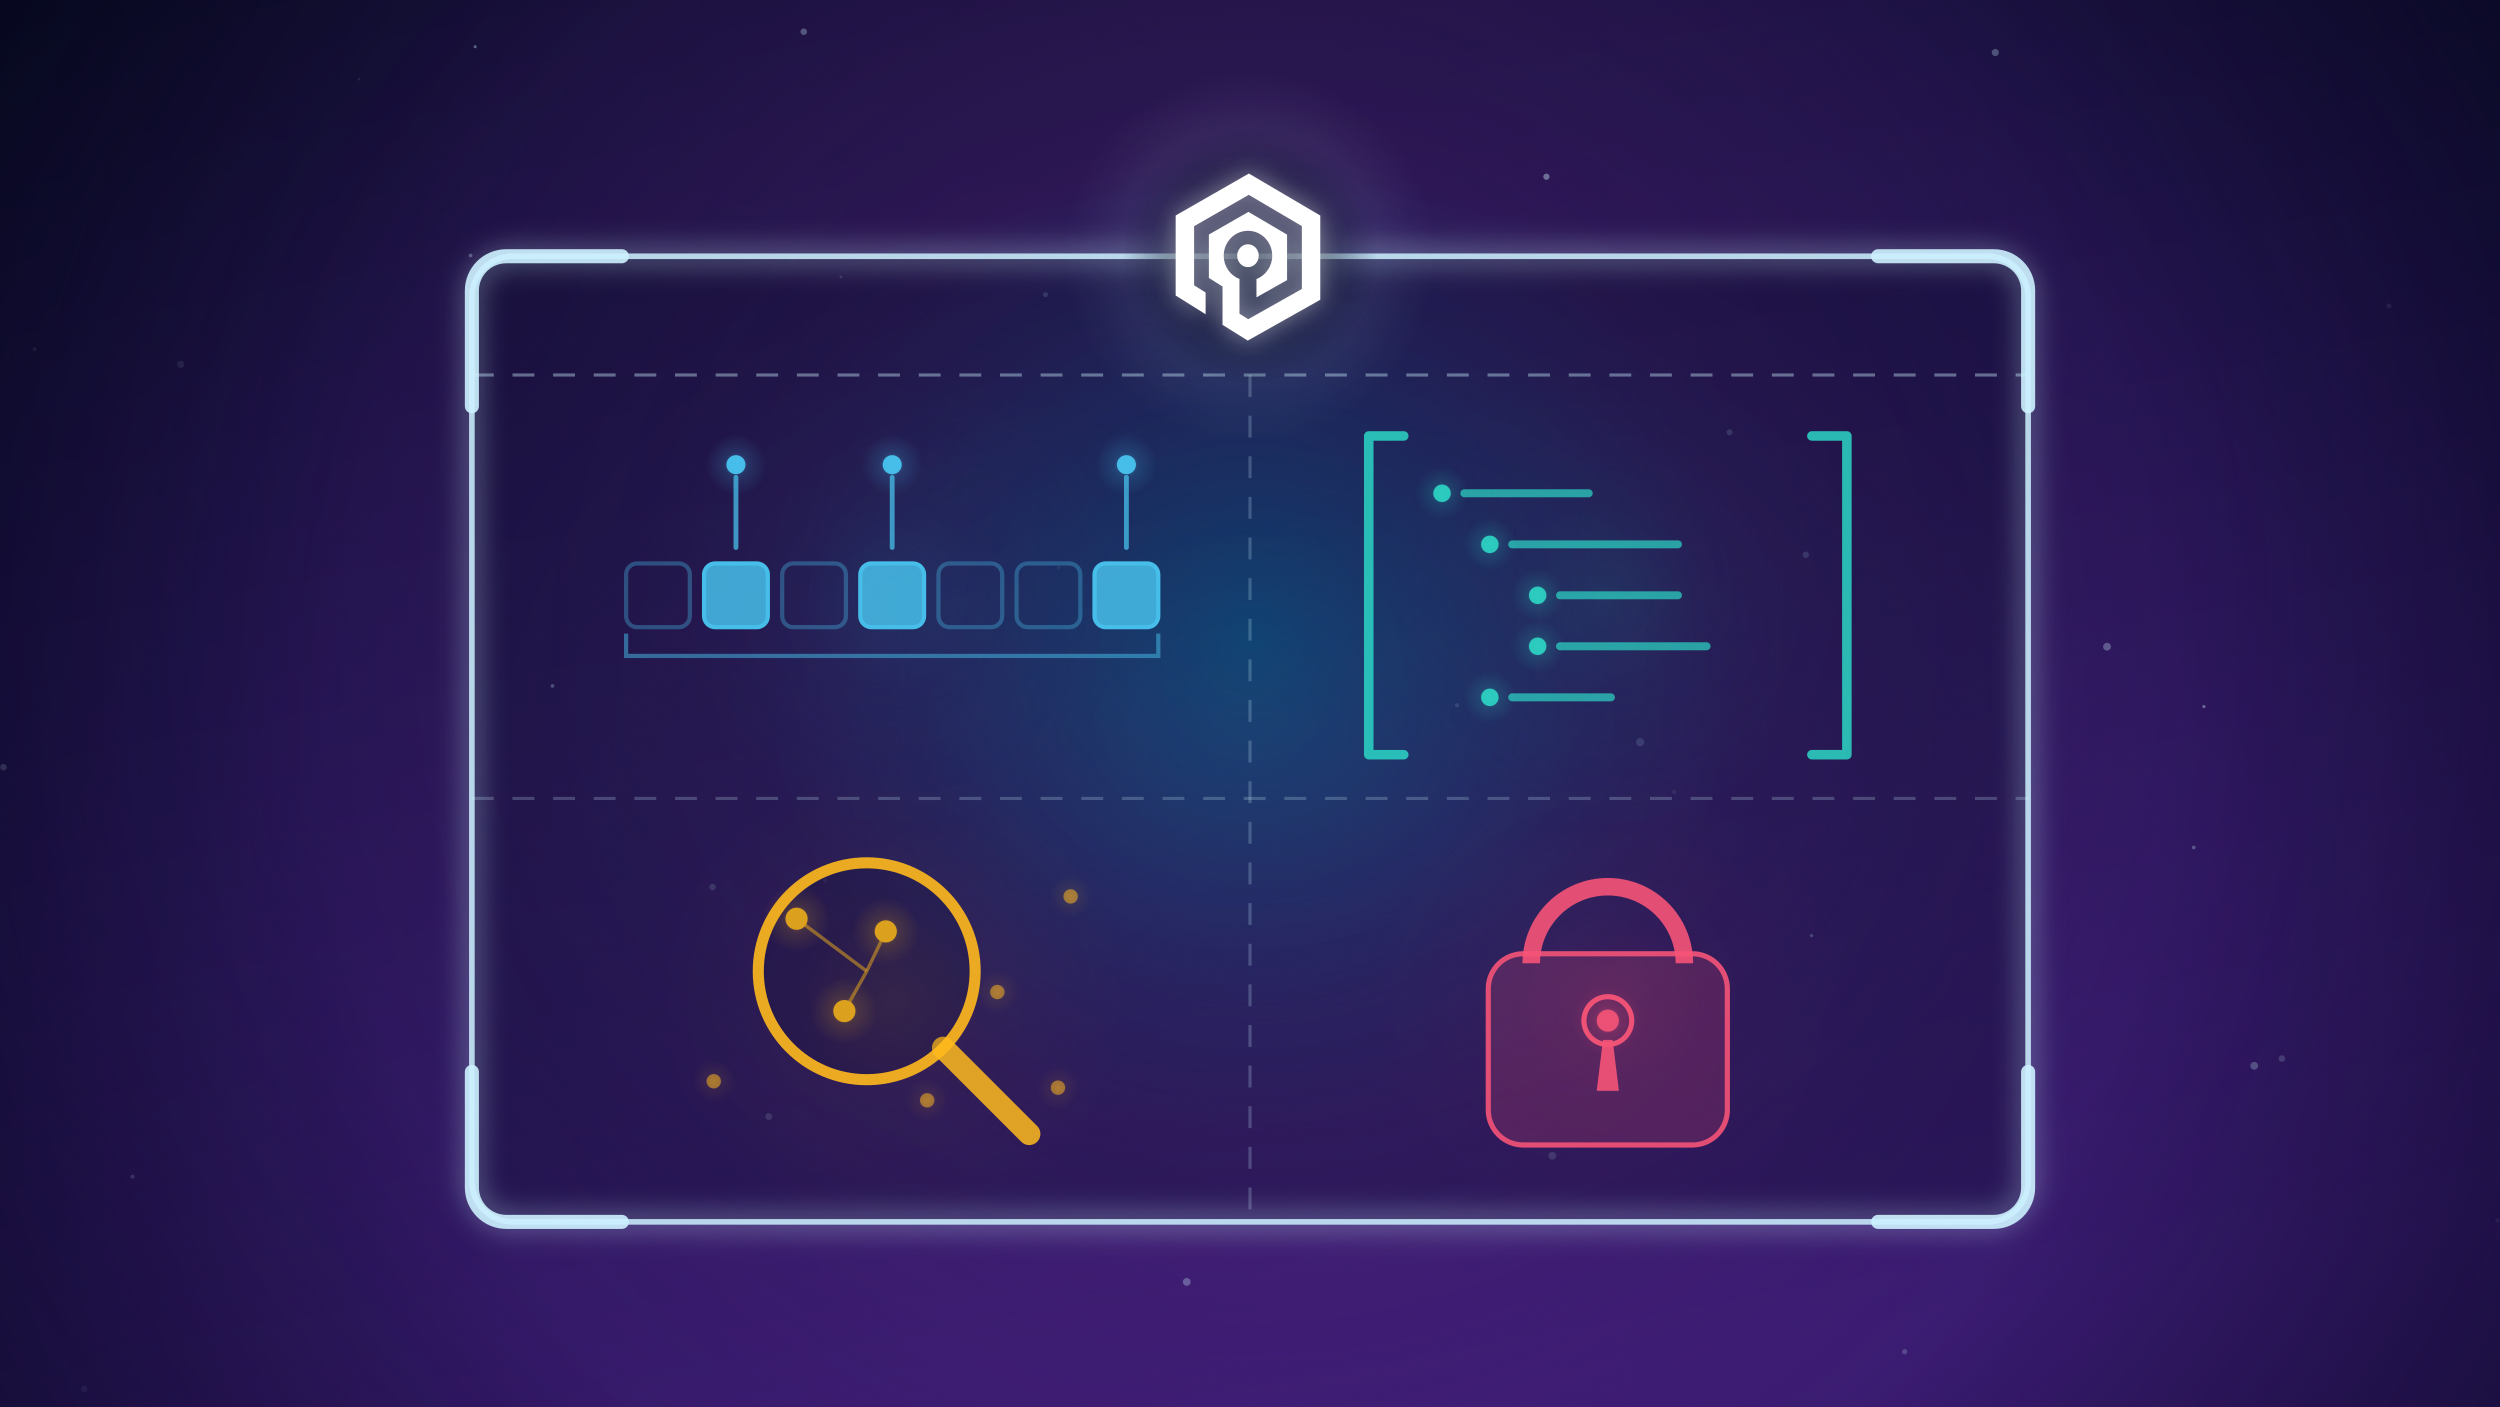
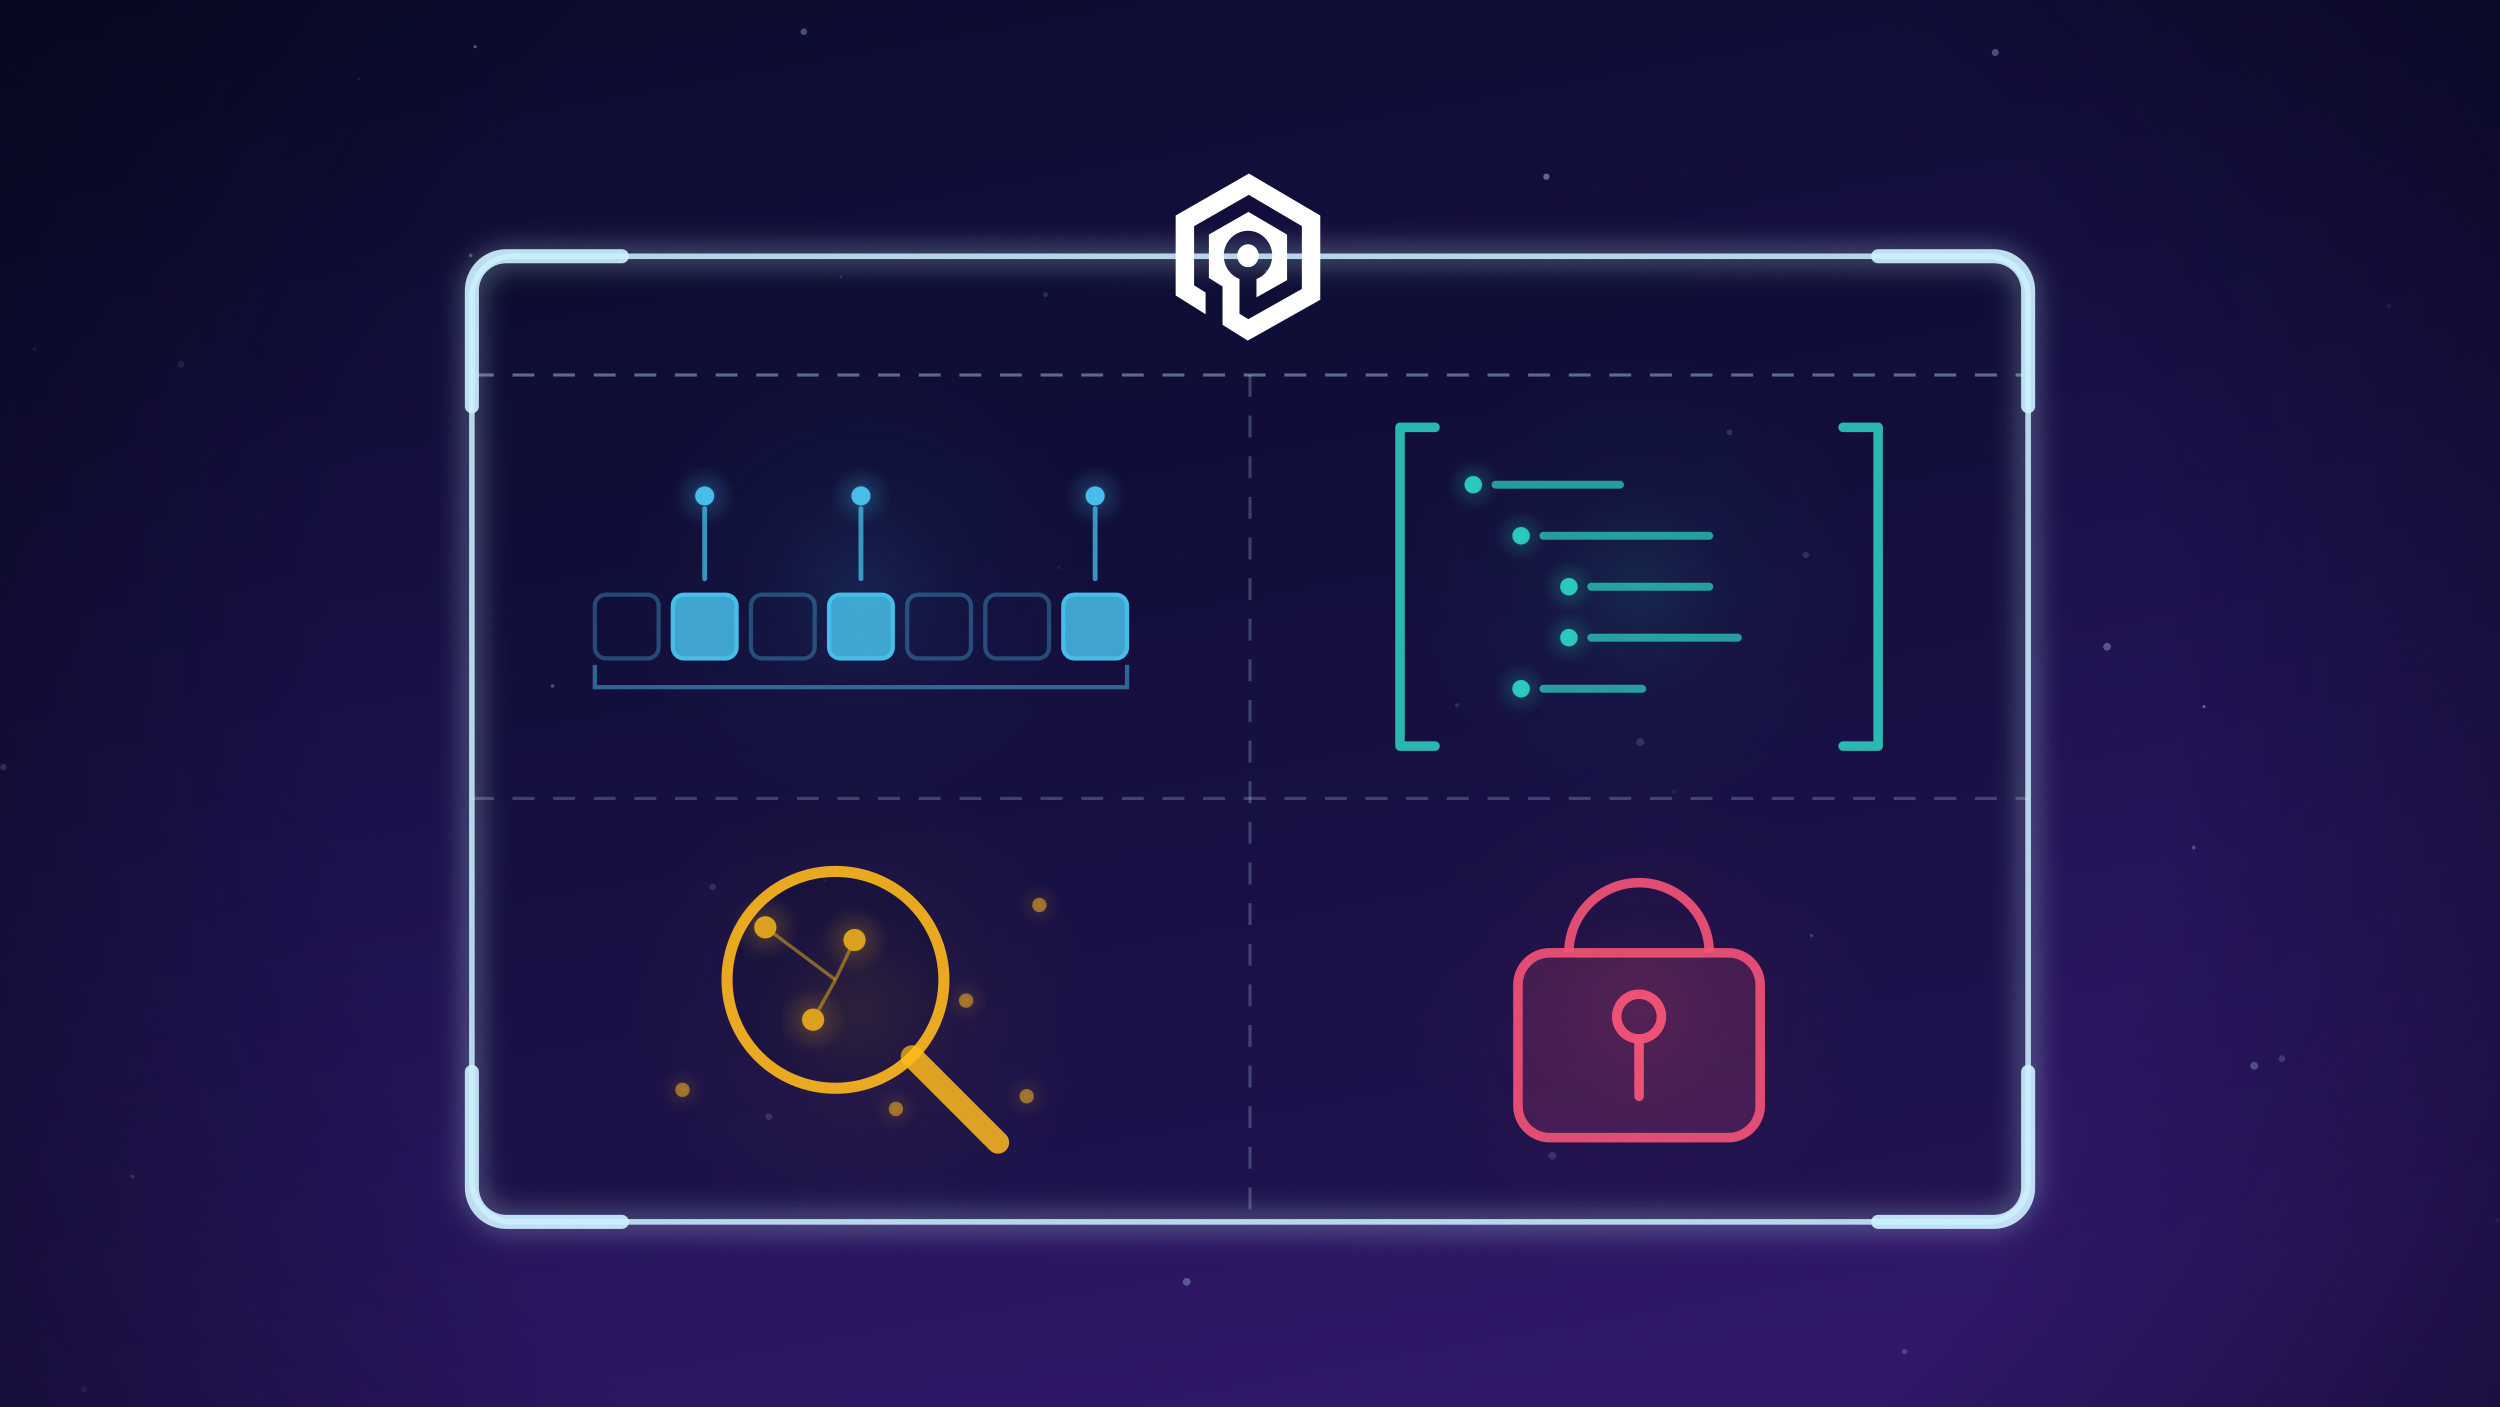
<svg xmlns="http://www.w3.org/2000/svg" width="1920" height="1080" viewBox="160 90 1600 900">
  <defs>
    <linearGradient id="sky" x1="0" y1="0" x2="0.32" y2="1">
      <stop offset="0" stop-color="#060A24" />
      <stop offset="0.48" stop-color="#171043" />
      <stop offset="1" stop-color="#301868" />
    </linearGradient>
    <radialGradient id="focus" gradientUnits="userSpaceOnUse" cx="960" cy="500" r="900">
      <stop offset="0" stop-color="#00A3E0" stop-opacity="0.42" />
      <stop offset="0.35" stop-color="#963CBD" stop-opacity="0.20" />
      <stop offset="1" stop-color="#963CBD" stop-opacity="0" />
    </radialGradient>
    <radialGradient id="vignette" gradientUnits="userSpaceOnUse" cx="960" cy="540" r="1180">
      <stop offset="0.5" stop-color="#03040F" stop-opacity="0" />
      <stop offset="1" stop-color="#03040F" stop-opacity="0.8" />
    </radialGradient>
    <radialGradient id="scrim">
      <stop offset="0" stop-color="#060A24" stop-opacity="0.72" />
      <stop offset="0.6" stop-color="#060A24" stop-opacity="0.45" />
      <stop offset="1" stop-color="#060A24" stop-opacity="0" />
    </radialGradient>
    <filter id="grain" x="0" y="0" width="100%" height="100%">
      <feTurbulence type="fractalNoise" baseFrequency="0.85" numOctaves="4" stitchTiles="stitch" />
      <feColorMatrix type="saturate" values="0" />
    </filter>
    <radialGradient id="h-cyan">
      <stop offset="0" stop-color="#46BDE9" stop-opacity="0.75" />
      <stop offset="0.4" stop-color="#46BDE9" stop-opacity="0.22" />
      <stop offset="1" stop-color="#46BDE9" stop-opacity="0" />
    </radialGradient>
    <radialGradient id="h-ice">
      <stop offset="0" stop-color="#CCF1FF" stop-opacity="0.75" />
      <stop offset="0.4" stop-color="#CCF1FF" stop-opacity="0.22" />
      <stop offset="1" stop-color="#CCF1FF" stop-opacity="0" />
    </radialGradient>
    <radialGradient id="h-mint">
      <stop offset="0" stop-color="#2CD5C4" stop-opacity="0.75" />
      <stop offset="0.4" stop-color="#2CD5C4" stop-opacity="0.22" />
      <stop offset="1" stop-color="#2CD5C4" stop-opacity="0" />
    </radialGradient>
    <radialGradient id="h-coral">
      <stop offset="0" stop-color="#F65275" stop-opacity="0.75" />
      <stop offset="0.4" stop-color="#F65275" stop-opacity="0.22" />
      <stop offset="1" stop-color="#F65275" stop-opacity="0" />
    </radialGradient>
    <radialGradient id="h-violet">
      <stop offset="0" stop-color="#963CBD" stop-opacity="0.75" />
      <stop offset="0.4" stop-color="#963CBD" stop-opacity="0.22" />
      <stop offset="1" stop-color="#963CBD" stop-opacity="0" />
    </radialGradient>
    <radialGradient id="h-gold">
      <stop offset="0" stop-color="#FFB81C" stop-opacity="0.75" />
      <stop offset="0.4" stop-color="#FFB81C" stop-opacity="0.22" />
      <stop offset="1" stop-color="#FFB81C" stop-opacity="0" />
    </radialGradient>
    <filter id="blur3" x="-70%" y="-70%" width="240%" height="240%">
      <feGaussianBlur stdDeviation="3" />
    </filter>
    <filter id="blur8" x="-70%" y="-70%" width="240%" height="240%">
      <feGaussianBlur stdDeviation="8" />
    </filter>
    <filter id="blur18" x="-70%" y="-70%" width="240%" height="240%">
      <feGaussianBlur stdDeviation="18" />
    </filter>
    <filter id="blur40" x="-70%" y="-70%" width="240%" height="240%">
      <feGaussianBlur stdDeviation="40" />
    </filter>
  </defs>
  <rect width="1920" height="1080" fill="url(#sky)" />
-   <rect width="1920" height="1080" fill="url(#focus)" />
  <g>
    <circle cx="1122.4" cy="1057.6" r="1.9" fill="#CCF1FF" opacity="0.3" />
    <circle cx="109.7" cy="501.5" r="2" fill="#CCF1FF" opacity="0.3" />
    <circle cx="1916.3" cy="268.6" r="2.1" fill="#CCF1FF" opacity="0.2" />
    <circle cx="616.1" cy="657.7" r="2.1" fill="#CCF1FF" opacity="0.2" />
    <circle cx="1153.5" cy="829.7" r="2.5" fill="#CCF1FF" opacity="0.2" />
    <circle cx="389.8" cy="140.6" r="0.9" fill="#CCF1FF" opacity="0.1" />
    <circle cx="275.7" cy="323.2" r="2.3" fill="#CCF1FF" opacity="0.1" />
    <circle cx="515" cy="254.7" r="1.1" fill="#CCF1FF" opacity="0.3" />
    <circle cx="698.2" cy="267.3" r="0.9" fill="#CCF1FF" opacity="0.2" />
    <circle cx="182.1" cy="313.5" r="1.3" fill="#CCF1FF" opacity="0.1" />
    <circle cx="1602.7" cy="772.1" r="2.5" fill="#CCF1FF" opacity="0.3" />
    <circle cx="162.2" cy="581" r="2.1" fill="#CCF1FF" opacity="0.2" />
    <circle cx="970.8" cy="263.5" r="1.2" fill="#CCF1FF" opacity="0.3" />
    <circle cx="1508.5" cy="503.9" r="2.5" fill="#CCF1FF" opacity="0.3" />
    <circle cx="75.2" cy="264.9" r="0.9" fill="#CCF1FF" opacity="0.2" />
    <circle cx="1437" cy="123.6" r="2.3" fill="#CCF1FF" opacity="0.3" />
    <circle cx="655.7" cy="22.7" r="1.7" fill="#CCF1FF" opacity="0.3" />
    <circle cx="1919.2" cy="685.1" r="1.3" fill="#CCF1FF" opacity="0.2" />
    <circle cx="1092.5" cy="541.4" r="1.3" fill="#CCF1FF" opacity="0.2" />
    <circle cx="161.1" cy="21.2" r="1.5" fill="#CCF1FF" opacity="0.1" />
    <circle cx="1209.7" cy="565" r="2.6" fill="#CCF1FF" opacity="0.2" />
    <circle cx="1758.4" cy="871" r="1.4" fill="#CCF1FF" opacity="0.1" />
    <circle cx="128.7" cy="37.2" r="2.4" fill="#CCF1FF" opacity="0.3" />
    <circle cx="1231.5" cy="596.8" r="1.5" fill="#CCF1FF" opacity="0.1" />
    <circle cx="652" cy="804.6" r="2.2" fill="#CCF1FF" opacity="0.2" />
    <circle cx="1266.9" cy="366.7" r="1.9" fill="#CCF1FF" opacity="0.2" />
    <circle cx="1688.9" cy="285.8" r="1.6" fill="#CCF1FF" opacity="0.1" />
    <circle cx="348.4" cy="43" r="2.4" fill="#CCF1FF" opacity="0.2" />
    <circle cx="513.6" cy="529" r="1.2" fill="#CCF1FF" opacity="0.4" />
    <circle cx="1315.7" cy="445.1" r="2.1" fill="#CCF1FF" opacity="0.2" />
    <circle cx="1375.1" cy="1006.6" r="1.6" fill="#CCF1FF" opacity="0.1" />
    <circle cx="1788.9" cy="510.1" r="2.6" fill="#CCF1FF" opacity="0.2" />
    <circle cx="688.1" cy="653.6" r="1.3" fill="#CCF1FF" opacity="0.1" />
    <circle cx="1149.7" cy="203.1" r="2" fill="#CCF1FF" opacity="0.4" />
    <circle cx="464.1" cy="119.9" r="1" fill="#CCF1FF" opacity="0.4" />
    <circle cx="1620.4" cy="767.5" r="2.1" fill="#CCF1FF" opacity="0.2" />
    <circle cx="1339.5" cy="16.3" r="1.7" fill="#CCF1FF" opacity="0.1" />
    <circle cx="1872.6" cy="565.2" r="2" fill="#CCF1FF" opacity="0.2" />
    <circle cx="674.4" cy="110.3" r="2.1" fill="#CCF1FF" opacity="0.3" />
    <circle cx="919.5" cy="910.4" r="2.5" fill="#CCF1FF" opacity="0.3" />
    <circle cx="1319.4" cy="688.8" r="1.1" fill="#CCF1FF" opacity="0.3" />
    <circle cx="1545.6" cy="71.6" r="0.8" fill="#CCF1FF" opacity="0.3" />
    <circle cx="213.9" cy="978.9" r="2.1" fill="#CCF1FF" opacity="0.1" />
    <circle cx="461.2" cy="253.5" r="1.2" fill="#CCF1FF" opacity="0.3" />
    <circle cx="1398.5" cy="71.6" r="1.4" fill="#CCF1FF" opacity="0.4" />
    <circle cx="1405.1" cy="872.8" r="1.8" fill="#CCF1FF" opacity="0.3" />
    <circle cx="244.8" cy="843" r="1.3" fill="#CCF1FF" opacity="0.2" />
    <circle cx="1564" cy="632.4" r="1.2" fill="#CCF1FF" opacity="0.3" />
    <circle cx="108.3" cy="336.6" r="2.2" fill="#CCF1FF" opacity="0.4" />
    <circle cx="829.1" cy="278.6" r="1.6" fill="#CCF1FF" opacity="0.2" />
    <circle cx="51.9" cy="553.4" r="1.9" fill="#CCF1FF" opacity="0.3" />
    <circle cx="1379" cy="955.1" r="1.7" fill="#CCF1FF" opacity="0.2" />
    <circle cx="435.1" cy="58" r="1.4" fill="#CCF1FF" opacity="0.2" />
    <circle cx="837.6" cy="453.3" r="1.1" fill="#CCF1FF" opacity="0.1" />
    <circle cx="1570.5" cy="542.2" r="1" fill="#CCF1FF" opacity="0.4" />
  </g>
-   <ellipse cx="960" cy="560" rx="520" ry="360" fill="url(#h-cyan)" opacity="0.22" />
-   <circle cx="731" cy="471" r="150" fill="url(#h-cyan)" opacity="0.18" />
-   <circle cx="1189" cy="471" r="150" fill="url(#h-mint)" opacity="0.18" />
-   <circle cx="731" cy="731" r="150" fill="url(#h-gold)" opacity="0.18" />
-   <circle cx="1189" cy="731" r="150" fill="url(#h-coral)" opacity="0.18" />
+   <circle cx="711" cy="465.5" r="150" fill="url(#h-cyan)" opacity="0.22" />
+   <circle cx="1209" cy="465.5" r="150" fill="url(#h-mint)" opacity="0.22" />
+   <circle cx="711" cy="736.5" r="150" fill="url(#h-gold)" opacity="0.22" />
+   <circle cx="1209" cy="736.5" r="150" fill="url(#h-coral)" opacity="0.22" />
  <rect x="462" y="254" width="996" height="618" rx="26" fill="#060A24" fill-opacity="0.3" />
  <g>
-     <rect x="560.7" y="450.6" width="40.8" height="40.8" rx="7.1" fill="#46BDE9" fill-opacity="0" stroke="#46BDE9" stroke-width="2.7" opacity="0.34" />
-     <rect x="610.6" y="450.6" width="40.8" height="40.8" rx="7.1" fill="#46BDE9" fill-opacity="0.85" stroke="#46BDE9" stroke-width="2.7" opacity="1" />
-     <rect x="660.6" y="450.6" width="40.8" height="40.8" rx="7.1" fill="#46BDE9" fill-opacity="0" stroke="#46BDE9" stroke-width="2.7" opacity="0.34" />
-     <rect x="710.6" y="450.6" width="40.8" height="40.8" rx="7.1" fill="#46BDE9" fill-opacity="0.85" stroke="#46BDE9" stroke-width="2.7" opacity="1" />
-     <rect x="760.6" y="450.6" width="40.8" height="40.8" rx="7.1" fill="#46BDE9" fill-opacity="0" stroke="#46BDE9" stroke-width="2.7" opacity="0.34" />
-     <rect x="810.6" y="450.6" width="40.8" height="40.8" rx="7.1" fill="#46BDE9" fill-opacity="0" stroke="#46BDE9" stroke-width="2.7" opacity="0.34" />
-     <rect x="860.5" y="450.6" width="40.8" height="40.8" rx="7.1" fill="#46BDE9" fill-opacity="0.85" stroke="#46BDE9" stroke-width="2.7" opacity="1" />
-     <line x1="631" y1="395.5" x2="631" y2="440.4" stroke="#46BDE9" stroke-width="3.1" stroke-linecap="round" opacity="0.75" />
-     <circle cx="631" cy="387.4" r="19.6" fill="url(#h-cyan)" opacity="0.7" />
-     <circle cx="631" cy="387.4" r="6.1" fill="#46BDE9" opacity="1" />
-     <line x1="731" y1="395.5" x2="731" y2="440.4" stroke="#46BDE9" stroke-width="3.1" stroke-linecap="round" opacity="0.75" />
-     <circle cx="731" cy="387.4" r="19.6" fill="url(#h-cyan)" opacity="0.7" />
-     <circle cx="731" cy="387.4" r="6.1" fill="#46BDE9" opacity="1" />
-     <line x1="880.9" y1="395.5" x2="880.9" y2="440.4" stroke="#46BDE9" stroke-width="3.1" stroke-linecap="round" opacity="0.75" />
-     <circle cx="880.9" cy="387.4" r="19.6" fill="url(#h-cyan)" opacity="0.7" />
-     <circle cx="880.9" cy="387.4" r="6.1" fill="#46BDE9" opacity="1" />
-     <path d="M 560.7 495.5 L 560.7 509.8 L 901.3 509.8 L 901.3 495.5" fill="none" stroke="#46BDE9" stroke-width="2.7" opacity="0.5" />
-     <path d="M 1058.4 369 L 1036 369 L 1036 573 L 1058.4 573" fill="none" stroke="#2CD5C4" stroke-width="6.1" stroke-linecap="round" stroke-linejoin="round" opacity="0.85" />
-     <path d="M 1319.6 369 L 1342 369 L 1342 573 L 1319.6 573" fill="none" stroke="#2CD5C4" stroke-width="6.1" stroke-linecap="round" stroke-linejoin="round" opacity="0.85" />
-     <line x1="1097.2" y1="405.7" x2="1176.8" y2="405.7" stroke="#2CD5C4" stroke-width="5.1" stroke-linecap="round" opacity="0.7" />
-     <circle cx="1082.9" cy="405.7" r="16.8" fill="url(#h-mint)" opacity="0.6" />
-     <circle cx="1082.9" cy="405.7" r="5.6" fill="#2CD5C4" opacity="0.9" />
-     <line x1="1127.8" y1="438.4" x2="1233.9" y2="438.4" stroke="#2CD5C4" stroke-width="5.1" stroke-linecap="round" opacity="0.7" />
-     <circle cx="1113.5" cy="438.4" r="16.8" fill="url(#h-mint)" opacity="0.6" />
-     <circle cx="1113.5" cy="438.4" r="5.6" fill="#2CD5C4" opacity="0.9" />
-     <line x1="1158.4" y1="471" x2="1233.9" y2="471" stroke="#2CD5C4" stroke-width="5.1" stroke-linecap="round" opacity="0.7" />
-     <circle cx="1144.1" cy="471" r="16.8" fill="url(#h-mint)" opacity="0.6" />
-     <circle cx="1144.1" cy="471" r="5.6" fill="#2CD5C4" opacity="0.9" />
-     <line x1="1158.4" y1="503.6" x2="1252.2" y2="503.6" stroke="#2CD5C4" stroke-width="5.1" stroke-linecap="round" opacity="0.7" />
-     <circle cx="1144.1" cy="503.6" r="16.8" fill="url(#h-mint)" opacity="0.6" />
-     <circle cx="1144.1" cy="503.6" r="5.6" fill="#2CD5C4" opacity="0.9" />
-     <line x1="1127.8" y1="536.3" x2="1191" y2="536.3" stroke="#2CD5C4" stroke-width="5.1" stroke-linecap="round" opacity="0.7" />
-     <circle cx="1113.5" cy="536.3" r="16.8" fill="url(#h-mint)" opacity="0.6" />
-     <circle cx="1113.5" cy="536.3" r="5.6" fill="#2CD5C4" opacity="0.9" />
-     <circle cx="616.8" cy="782" r="13.8" fill="url(#h-gold)" opacity="0.3" />
-     <circle cx="616.8" cy="782" r="4.6" fill="#FFB81C" opacity="0.5" />
-     <line x1="714.7" y1="711.6" x2="669.8" y2="678" stroke="#FFB81C" stroke-width="2.2" opacity="0.55" />
-     <circle cx="669.8" cy="678" r="21.4" fill="url(#h-gold)" opacity="0.7" />
-     <circle cx="669.8" cy="678" r="7.1" fill="#FFB81C" opacity="1" />
-     <line x1="714.7" y1="711.6" x2="700.4" y2="737.1" stroke="#FFB81C" stroke-width="2.2" opacity="0.55" />
-     <circle cx="700.4" cy="737.1" r="21.4" fill="url(#h-gold)" opacity="0.7" />
-     <circle cx="700.4" cy="737.1" r="7.1" fill="#FFB81C" opacity="1" />
-     <line x1="714.7" y1="711.6" x2="726.9" y2="686.1" stroke="#FFB81C" stroke-width="2.2" opacity="0.55" />
-     <circle cx="726.9" cy="686.1" r="21.4" fill="url(#h-gold)" opacity="0.7" />
-     <circle cx="726.9" cy="686.1" r="7.1" fill="#FFB81C" opacity="1" />
-     <circle cx="753.4" cy="794.2" r="13.8" fill="url(#h-gold)" opacity="0.3" />
-     <circle cx="753.4" cy="794.2" r="4.6" fill="#FFB81C" opacity="0.5" />
-     <circle cx="798.3" cy="724.9" r="13.8" fill="url(#h-gold)" opacity="0.3" />
-     <circle cx="798.3" cy="724.9" r="4.6" fill="#FFB81C" opacity="0.5" />
-     <circle cx="837.1" cy="786.1" r="13.8" fill="url(#h-gold)" opacity="0.3" />
-     <circle cx="837.1" cy="786.1" r="4.6" fill="#FFB81C" opacity="0.5" />
-     <circle cx="845.2" cy="663.7" r="13.8" fill="url(#h-gold)" opacity="0.3" />
-     <circle cx="845.2" cy="663.7" r="4.6" fill="#FFB81C" opacity="0.5" />
-     <line x1="763.6" y1="760.6" x2="818.7" y2="815.7" stroke="#FFB81C" stroke-width="14.3" stroke-linecap="round" opacity="0.85" />
-     <circle cx="714.7" cy="711.6" r="69.4" fill="#060A24" fill-opacity="0.16" stroke="#FFB81C" stroke-width="7.1" opacity="0.9" />
-     <path d="M 1140 706.5 A 49 49 0 0 1 1238 706.5" fill="none" stroke="#F65275" stroke-width="11.2" opacity="0.9" />
-     <rect x="1112.5" y="700.4" width="153" height="122.4" rx="22.4" fill="#F65275" fill-opacity="0.2" stroke="#F65275" stroke-width="3.3" opacity="0.9" />
-     <circle cx="1189" cy="743.2" r="15.3" fill="none" stroke="#F65275" stroke-width="3.3" opacity="0.95" />
-     <path d="M 1181.9 788.1 L 1185.9 755.5 L 1192.1 755.5 L 1196.1 788.1 Z" fill="#F65275" opacity="0.9" />
-     <circle cx="1189" cy="743.2" r="22.8" fill="url(#h-coral)" opacity="0.6" />
-     <circle cx="1189" cy="743.2" r="7.1" fill="#F65275" opacity="0.9" />
+     <rect x="540.7" y="470.6" width="40.8" height="40.8" rx="7.1" fill="#46BDE9" fill-opacity="0" stroke="#46BDE9" stroke-width="2.7" opacity="0.34" />
+     <rect x="590.6" y="470.6" width="40.8" height="40.8" rx="7.1" fill="#46BDE9" fill-opacity="0.85" stroke="#46BDE9" stroke-width="2.7" opacity="1" />
+     <rect x="640.6" y="470.6" width="40.8" height="40.8" rx="7.1" fill="#46BDE9" fill-opacity="0" stroke="#46BDE9" stroke-width="2.7" opacity="0.34" />
+     <rect x="690.6" y="470.6" width="40.8" height="40.8" rx="7.1" fill="#46BDE9" fill-opacity="0.85" stroke="#46BDE9" stroke-width="2.7" opacity="1" />
+     <rect x="740.6" y="470.6" width="40.8" height="40.8" rx="7.1" fill="#46BDE9" fill-opacity="0" stroke="#46BDE9" stroke-width="2.7" opacity="0.34" />
+     <rect x="790.6" y="470.6" width="40.8" height="40.8" rx="7.1" fill="#46BDE9" fill-opacity="0" stroke="#46BDE9" stroke-width="2.7" opacity="0.34" />
+     <rect x="840.5" y="470.6" width="40.8" height="40.8" rx="7.1" fill="#46BDE9" fill-opacity="0.85" stroke="#46BDE9" stroke-width="2.7" opacity="1" />
+     <line x1="611" y1="415.5" x2="611" y2="460.4" stroke="#46BDE9" stroke-width="3.1" stroke-linecap="round" opacity="0.75" />
+     <circle cx="611" cy="407.4" r="19.6" fill="url(#h-cyan)" opacity="0.7" />
+     <circle cx="611" cy="407.4" r="6.1" fill="#46BDE9" opacity="1" />
+     <line x1="711" y1="415.5" x2="711" y2="460.4" stroke="#46BDE9" stroke-width="3.1" stroke-linecap="round" opacity="0.75" />
+     <circle cx="711" cy="407.4" r="19.6" fill="url(#h-cyan)" opacity="0.7" />
+     <circle cx="711" cy="407.4" r="6.1" fill="#46BDE9" opacity="1" />
+     <line x1="860.9" y1="415.5" x2="860.9" y2="460.4" stroke="#46BDE9" stroke-width="3.1" stroke-linecap="round" opacity="0.75" />
+     <circle cx="860.9" cy="407.4" r="19.6" fill="url(#h-cyan)" opacity="0.7" />
+     <circle cx="860.9" cy="407.4" r="6.1" fill="#46BDE9" opacity="1" />
+     <path d="M 540.7 515.5 L 540.7 529.8 L 881.3 529.8 L 881.3 515.5" fill="none" stroke="#46BDE9" stroke-width="2.7" opacity="0.5" />
+     <path d="M 1078.4 363.5 L 1056 363.5 L 1056 567.5 L 1078.4 567.5" fill="none" stroke="#2CD5C4" stroke-width="6.1" stroke-linecap="round" stroke-linejoin="round" opacity="0.85" />
+     <path d="M 1339.6 363.5 L 1362 363.5 L 1362 567.5 L 1339.6 567.5" fill="none" stroke="#2CD5C4" stroke-width="6.1" stroke-linecap="round" stroke-linejoin="round" opacity="0.85" />
+     <line x1="1117.2" y1="400.2" x2="1196.8" y2="400.2" stroke="#2CD5C4" stroke-width="5.1" stroke-linecap="round" opacity="0.7" />
+     <circle cx="1102.9" cy="400.2" r="16.8" fill="url(#h-mint)" opacity="0.6" />
+     <circle cx="1102.9" cy="400.2" r="5.6" fill="#2CD5C4" opacity="0.9" />
+     <line x1="1147.8" y1="432.9" x2="1253.9" y2="432.9" stroke="#2CD5C4" stroke-width="5.1" stroke-linecap="round" opacity="0.7" />
+     <circle cx="1133.5" cy="432.9" r="16.8" fill="url(#h-mint)" opacity="0.6" />
+     <circle cx="1133.5" cy="432.9" r="5.6" fill="#2CD5C4" opacity="0.9" />
+     <line x1="1178.4" y1="465.5" x2="1253.9" y2="465.5" stroke="#2CD5C4" stroke-width="5.1" stroke-linecap="round" opacity="0.7" />
+     <circle cx="1164.1" cy="465.5" r="16.8" fill="url(#h-mint)" opacity="0.6" />
+     <circle cx="1164.1" cy="465.5" r="5.6" fill="#2CD5C4" opacity="0.9" />
+     <line x1="1178.4" y1="498.1" x2="1272.2" y2="498.1" stroke="#2CD5C4" stroke-width="5.1" stroke-linecap="round" opacity="0.7" />
+     <circle cx="1164.1" cy="498.1" r="16.8" fill="url(#h-mint)" opacity="0.6" />
+     <circle cx="1164.1" cy="498.1" r="5.6" fill="#2CD5C4" opacity="0.9" />
+     <line x1="1147.8" y1="530.8" x2="1211" y2="530.8" stroke="#2CD5C4" stroke-width="5.1" stroke-linecap="round" opacity="0.7" />
+     <circle cx="1133.5" cy="530.8" r="16.8" fill="url(#h-mint)" opacity="0.6" />
+     <circle cx="1133.5" cy="530.8" r="5.6" fill="#2CD5C4" opacity="0.9" />
+     <circle cx="596.8" cy="787.5" r="13.8" fill="url(#h-gold)" opacity="0.3" />
+     <circle cx="596.8" cy="787.5" r="4.6" fill="#FFB81C" opacity="0.5" />
+     <line x1="694.7" y1="717.1" x2="649.8" y2="683.5" stroke="#FFB81C" stroke-width="2.2" opacity="0.55" />
+     <circle cx="649.8" cy="683.5" r="21.4" fill="url(#h-gold)" opacity="0.7" />
+     <circle cx="649.8" cy="683.5" r="7.1" fill="#FFB81C" opacity="1" />
+     <line x1="694.7" y1="717.1" x2="680.4" y2="742.6" stroke="#FFB81C" stroke-width="2.2" opacity="0.55" />
+     <circle cx="680.4" cy="742.6" r="21.4" fill="url(#h-gold)" opacity="0.7" />
+     <circle cx="680.4" cy="742.6" r="7.1" fill="#FFB81C" opacity="1" />
+     <line x1="694.7" y1="717.1" x2="706.9" y2="691.6" stroke="#FFB81C" stroke-width="2.2" opacity="0.55" />
+     <circle cx="706.9" cy="691.6" r="21.4" fill="url(#h-gold)" opacity="0.7" />
+     <circle cx="706.9" cy="691.6" r="7.1" fill="#FFB81C" opacity="1" />
+     <circle cx="733.4" cy="799.7" r="13.8" fill="url(#h-gold)" opacity="0.3" />
+     <circle cx="733.4" cy="799.7" r="4.6" fill="#FFB81C" opacity="0.5" />
+     <circle cx="778.3" cy="730.4" r="13.8" fill="url(#h-gold)" opacity="0.3" />
+     <circle cx="778.3" cy="730.4" r="4.6" fill="#FFB81C" opacity="0.5" />
+     <circle cx="817.1" cy="791.6" r="13.8" fill="url(#h-gold)" opacity="0.3" />
+     <circle cx="817.1" cy="791.6" r="4.6" fill="#FFB81C" opacity="0.5" />
+     <circle cx="825.2" cy="669.2" r="13.8" fill="url(#h-gold)" opacity="0.3" />
+     <circle cx="825.2" cy="669.2" r="4.6" fill="#FFB81C" opacity="0.5" />
+     <line x1="743.6" y1="766.1" x2="798.7" y2="821.2" stroke="#FFB81C" stroke-width="14.3" stroke-linecap="round" opacity="0.85" />
+     <circle cx="694.7" cy="717.1" r="69.4" fill="#060A24" fill-opacity="0.16" stroke="#FFB81C" stroke-width="7.1" opacity="0.9" />
+     <path d="M 1164.1 699.8 A 44.9 44.9 0 0 1 1253.9 699.8" fill="none" stroke="#F65275" stroke-width="6.1" opacity="0.9" />
+     <rect x="1131.5" y="699.8" width="155" height="118.3" rx="20.4" fill="#F65275" fill-opacity="0.18" stroke="#F65275" stroke-width="6.1" opacity="0.9" />
+     <circle cx="1209" cy="740.6" r="14.3" fill="none" stroke="#F65275" stroke-width="6.1" opacity="0.95" />
+     <line x1="1209" y1="754.9" x2="1209" y2="791.6" stroke="#F65275" stroke-width="6.1" stroke-linecap="round" opacity="0.95" />
  </g>
  <rect x="462" y="254" width="996" height="618" rx="26" fill="none" stroke="#CCF1FF" stroke-width="14" opacity="0.28" filter="url(#blur8)" />
  <rect x="462" y="254" width="996" height="618" rx="26" fill="none" stroke="#CCF1FF" stroke-width="3.6" opacity="0.85" />
  <line x1="462" y1="330" x2="1458" y2="330" stroke="#CCF1FF" stroke-width="2" stroke-dasharray="14 12" opacity="0.4" />
  <line x1="960" y1="330" x2="960" y2="872" stroke="#CCF1FF" stroke-width="2" stroke-dasharray="14 12" opacity="0.22" />
  <line x1="462" y1="601" x2="1458" y2="601" stroke="#CCF1FF" stroke-width="2" stroke-dasharray="14 12" opacity="0.22" />
  <g>
    <path d="M 558 254 L 484 254 A 22 22 0 0 0 462 276 L 462 350" fill="none" stroke="#CCF1FF" stroke-width="9" stroke-linecap="round" opacity="0.9" />
    <path d="M 1362 254 L 1436 254 A 22 22 0 0 1 1458 276 L 1458 350" fill="none" stroke="#CCF1FF" stroke-width="9" stroke-linecap="round" opacity="0.9" />
    <path d="M 558 872 L 484 872 A 22 22 0 0 1 462 850 L 462 776" fill="none" stroke="#CCF1FF" stroke-width="9" stroke-linecap="round" opacity="0.9" />
    <path d="M 1362 872 L 1436 872 A 22 22 0 0 0 1458 850 L 1458 776" fill="none" stroke="#CCF1FF" stroke-width="9" stroke-linecap="round" opacity="0.9" />
  </g>
-   <circle cx="960" cy="254" r="118" fill="url(#h-ice)" opacity="0.55" />
-   <circle cx="960" cy="254" r="82" fill="url(#scrim)" />
-   <g filter="url(#blur8)" opacity="0.5">
+   <g>
    <g transform="translate(910.9 198) scale(1.5342)">
      <path d="M 13.482 60.695 L 0.998 52.884 L 0.998 19.503 L 31.528 2.001 L 61.318 19.532 L 61.318 54.645 L 31.055 71.689 L 20.548 65.116 L 20.548 51.041 L 20.548 49.12 L 14.852 45.556 L 14.852 27.453 L 31.346 17.997 L 47.464 27.482 L 47.464 46.451 L 34.703 53.638 L 34.703 45.999 C 38.529 44.526 41.274 40.739 41.274 36.27 C 41.274 30.511 36.713 25.884 31.158 25.884 C 25.603 25.884 21.042 30.511 21.042 36.27 C 21.042 40.739 23.787 44.526 27.612 45.999 L 27.612 60.474 L 31.261 62.756 L 53.635 50.155 L 53.635 23.925 L 31.477 10.885 L 8.681 23.954 L 8.681 48.629 L 13.482 51.633 L 13.482 60.695 Z M 31.158 31.498 C 33.672 31.498 35.66 33.664 35.66 36.27 C 35.66 38.877 33.672 41.043 31.158 41.043 C 28.644 41.043 26.656 38.877 26.656 36.27 C 26.656 33.664 28.644 31.498 31.158 31.498 Z" fill="#FFFFFF" fill-rule="evenodd" />
    </g>
  </g>
-   <g>
-     <g transform="translate(910.9 198) scale(1.5342)">
-       <path d="M 13.482 60.695 L 0.998 52.884 L 0.998 19.503 L 31.528 2.001 L 61.318 19.532 L 61.318 54.645 L 31.055 71.689 L 20.548 65.116 L 20.548 51.041 L 20.548 49.12 L 14.852 45.556 L 14.852 27.453 L 31.346 17.997 L 47.464 27.482 L 47.464 46.451 L 34.703 53.638 L 34.703 45.999 C 38.529 44.526 41.274 40.739 41.274 36.27 C 41.274 30.511 36.713 25.884 31.158 25.884 C 25.603 25.884 21.042 30.511 21.042 36.27 C 21.042 40.739 23.787 44.526 27.612 45.999 L 27.612 60.474 L 31.261 62.756 L 53.635 50.155 L 53.635 23.925 L 31.477 10.885 L 8.681 23.954 L 8.681 48.629 L 13.482 51.633 L 13.482 60.695 Z M 31.158 31.498 C 33.672 31.498 35.66 33.664 35.66 36.27 C 35.66 38.877 33.672 41.043 31.158 41.043 C 28.644 41.043 26.656 38.877 26.656 36.27 C 26.656 33.664 28.644 31.498 31.158 31.498 Z" fill="#FFFFFF" fill-rule="evenodd" />
-     </g>
-   </g>
  <rect width="1920" height="1080" fill="url(#vignette)" />
  <rect width="1920" height="1080" filter="url(#grain)" opacity="0.055" style="mix-blend-mode:overlay" />
</svg>
